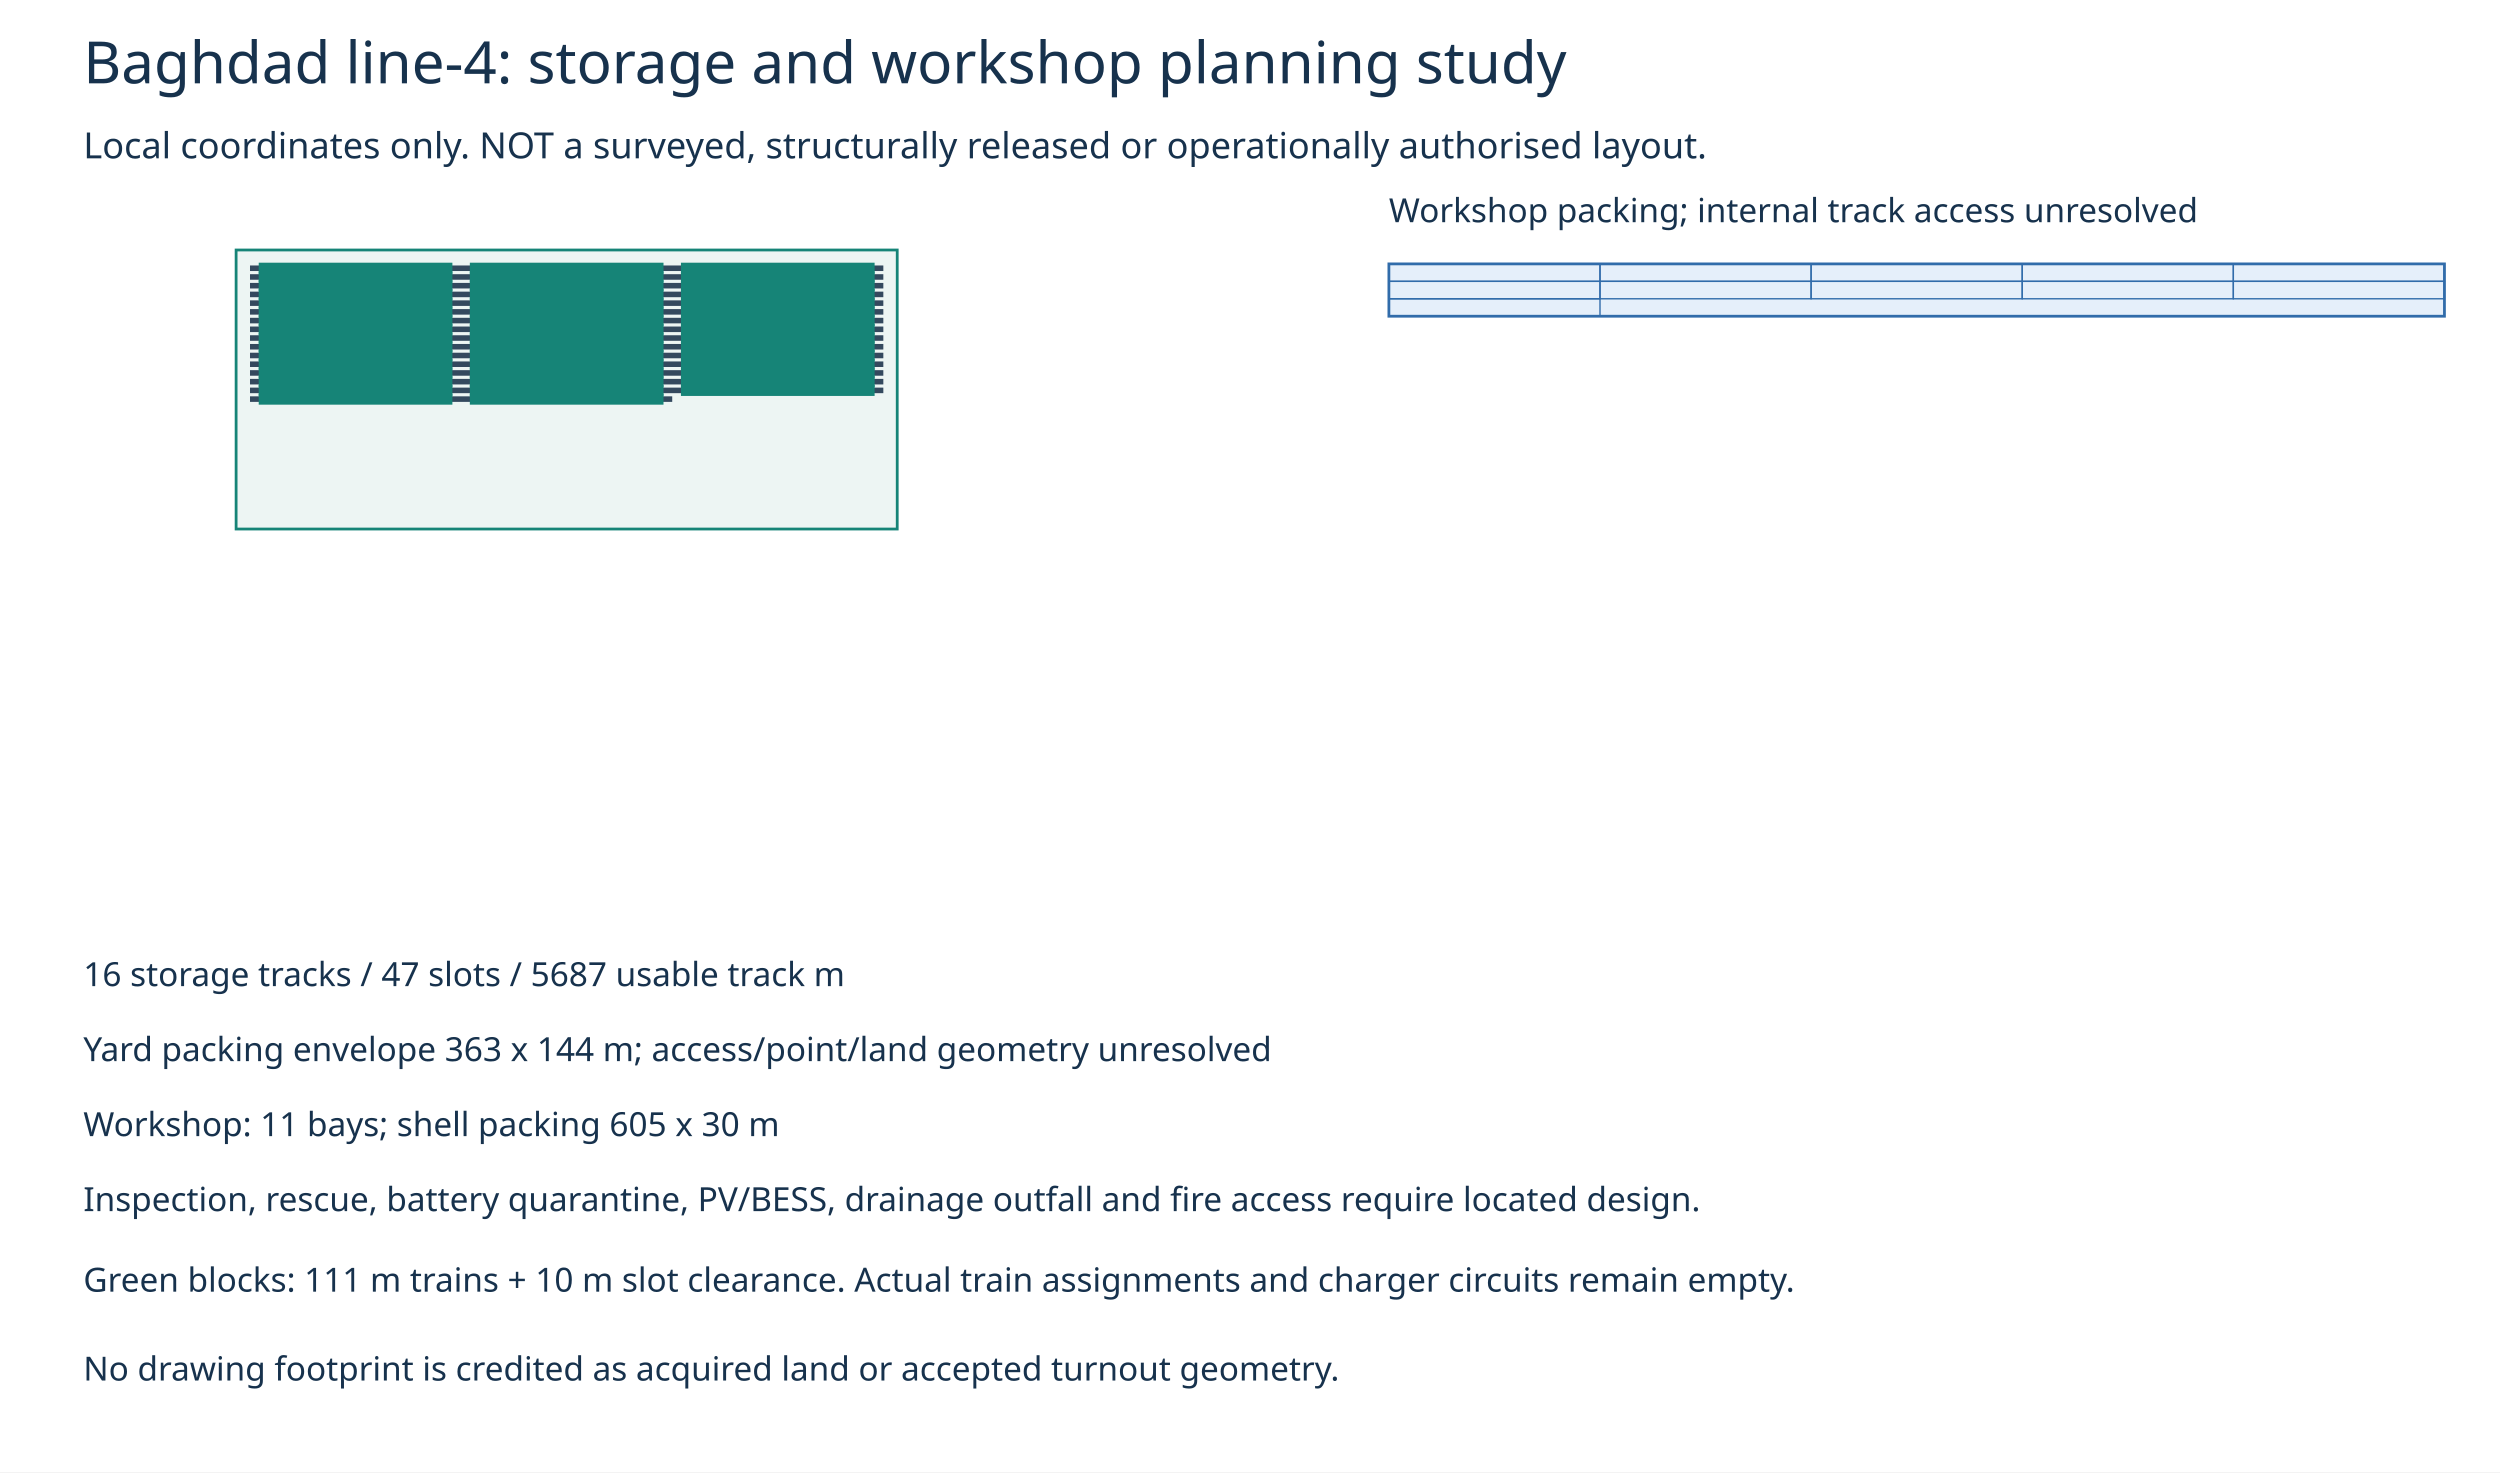
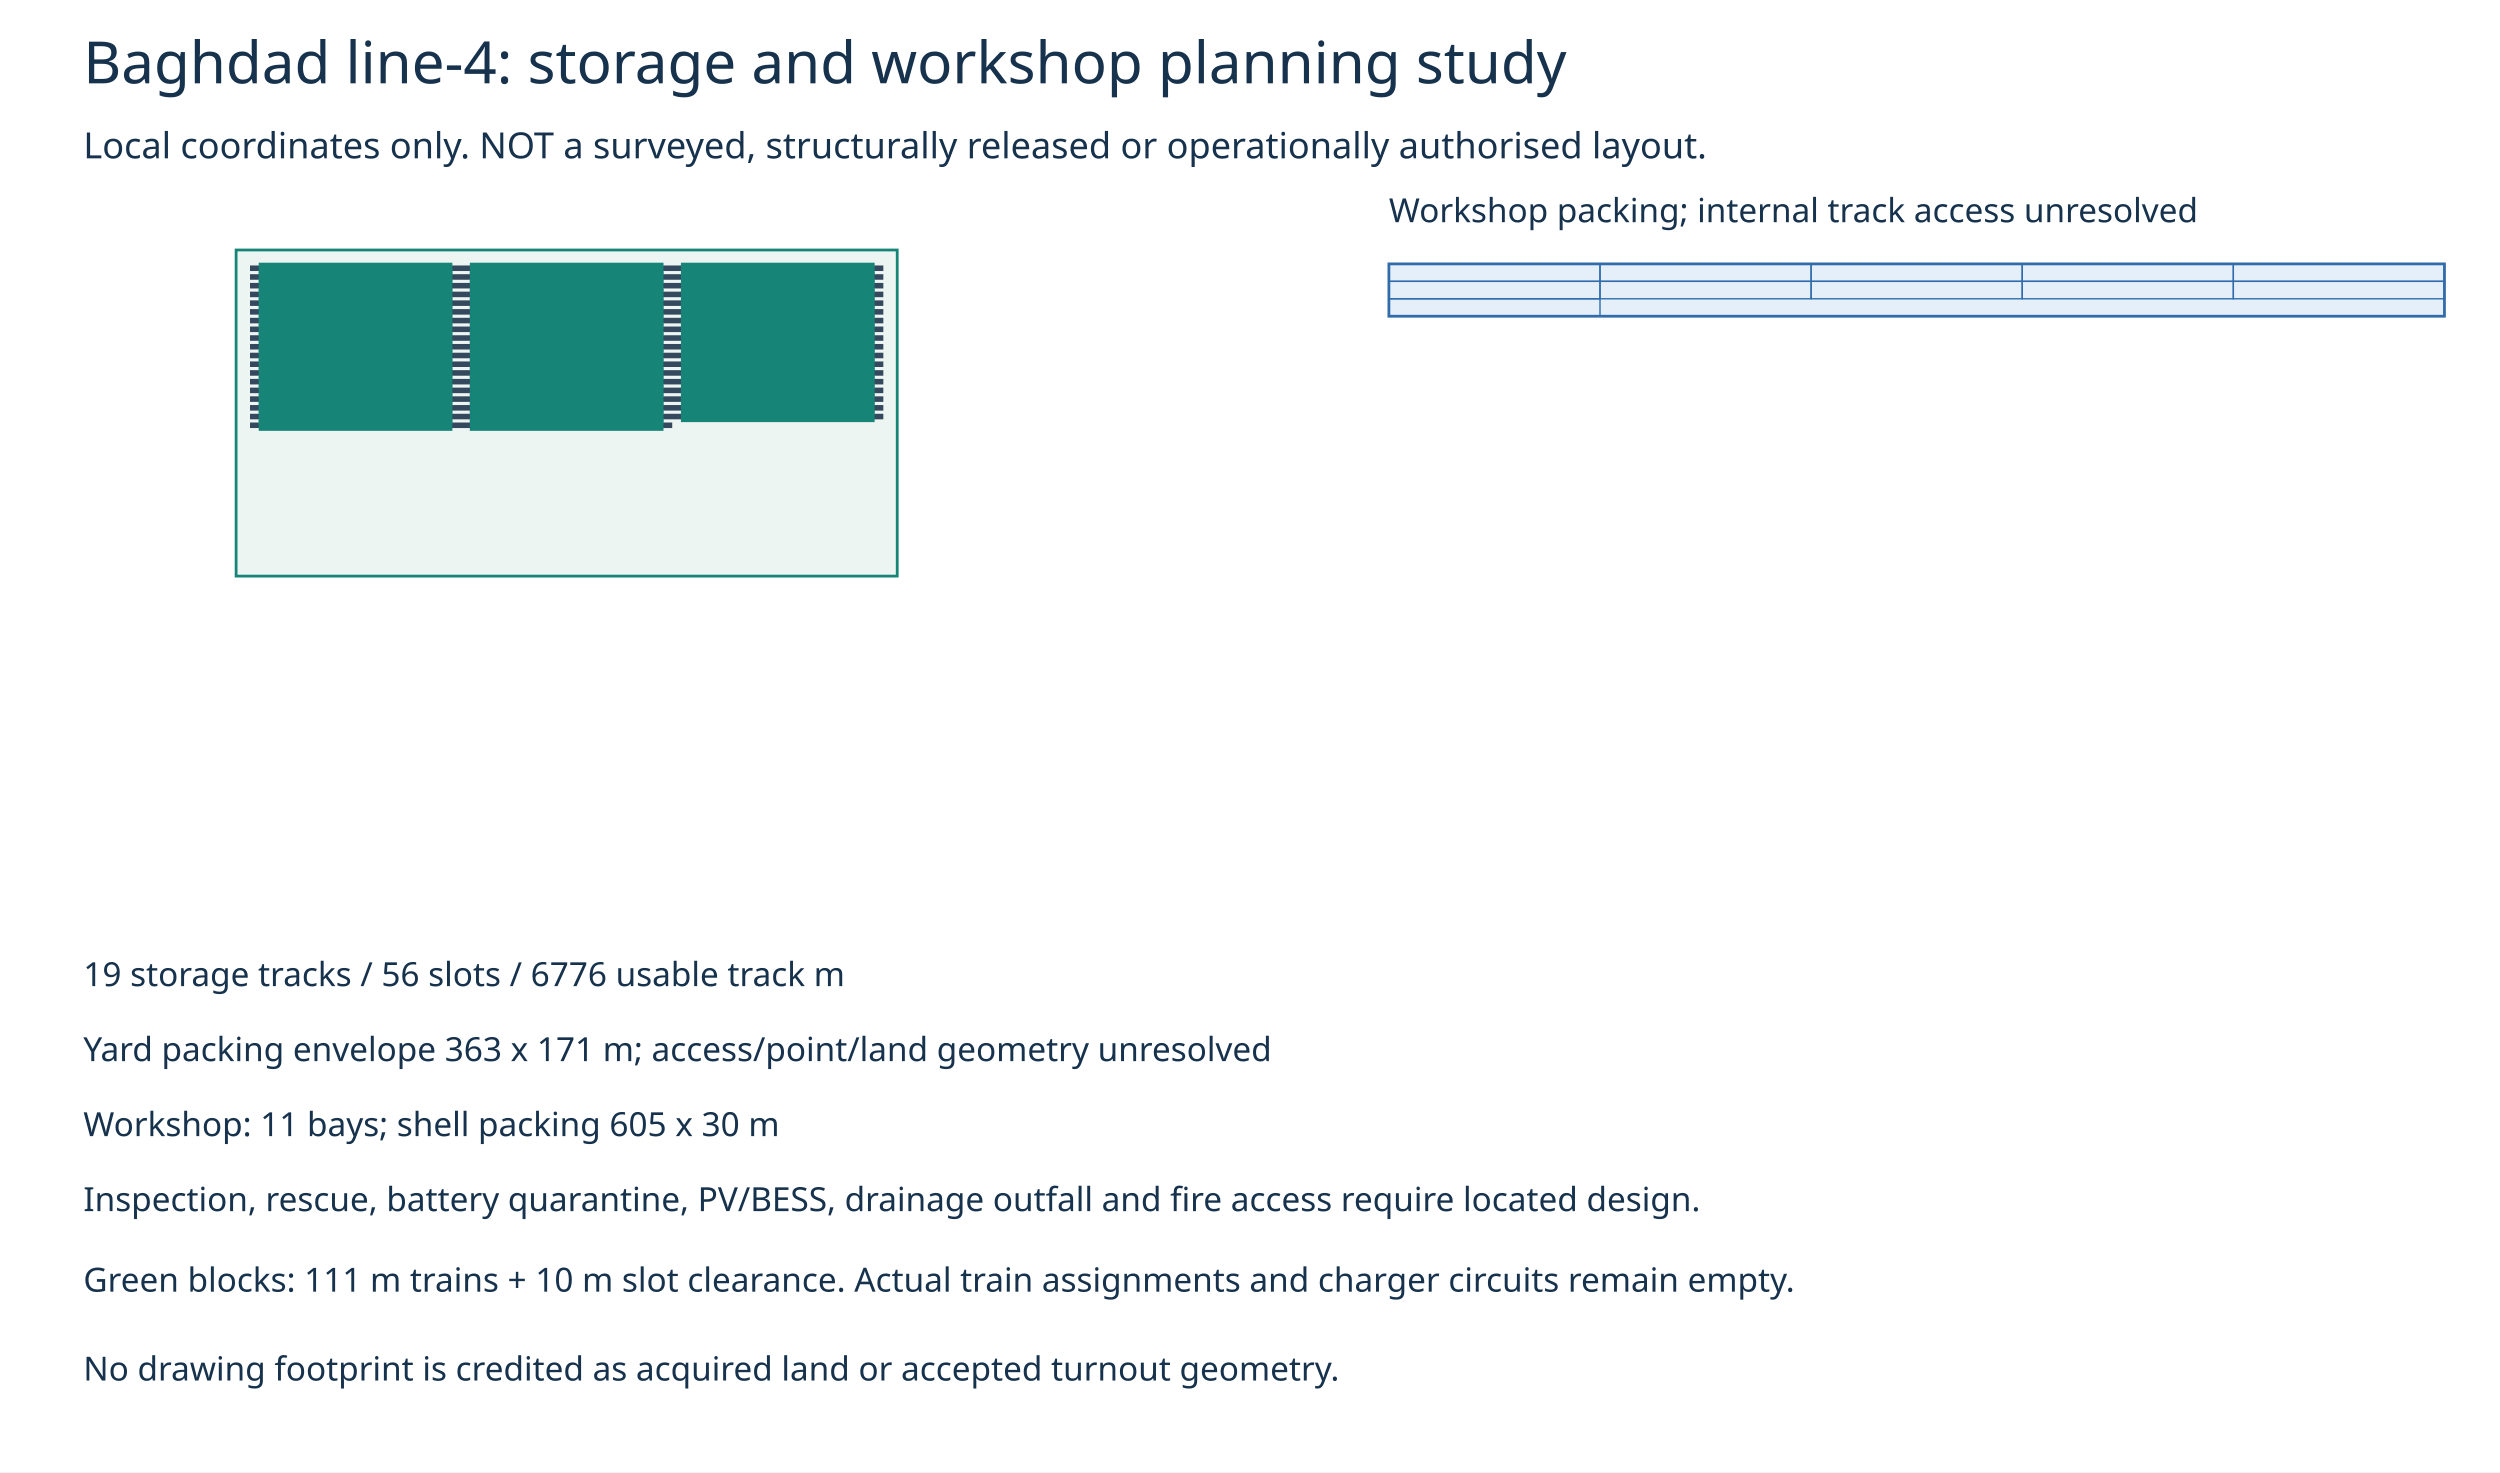
<svg xmlns="http://www.w3.org/2000/svg" width="900" height="530" viewBox="0 0 900 530">
  <rect width="900" height="530" fill="white" />
  <g font-family="sans-serif" fill="#17324d">
    <text x="30" y="30" font-size="21">Baghdad line-4: storage and workshop planning study</text>
    <text x="30" y="57" font-size="13">Local coordinates only. NOT a surveyed, structurally released or operationally authorised layout.</text>
-     <rect x="85" y="90" width="238.00" height="100.45" fill="#edf5f3" stroke="#168477" />
+     <rect x="85" y="90" width="238.00" height="117.40" fill="#edf5f3" stroke="#168477" />
    <path d="M90 96.57 H318.00" stroke="#34495e" stroke-width="2" />
    <rect x="93.14" y="94.57" width="69.72" height="4" fill="#168477" />
    <rect x="169.14" y="94.57" width="69.72" height="4" fill="#168477" />
    <rect x="245.14" y="94.57" width="69.72" height="4" fill="#168477" />
    <path d="M90 99.71 H318.00" stroke="#34495e" stroke-width="2" />
    <rect x="93.14" y="97.71" width="69.72" height="4" fill="#168477" />
    <rect x="169.14" y="97.71" width="69.72" height="4" fill="#168477" />
    <rect x="245.14" y="97.71" width="69.72" height="4" fill="#168477" />
    <path d="M90 102.85 H318.00" stroke="#34495e" stroke-width="2" />
    <rect x="93.14" y="100.85" width="69.72" height="4" fill="#168477" />
    <rect x="169.14" y="100.85" width="69.72" height="4" fill="#168477" />
    <rect x="245.14" y="100.85" width="69.72" height="4" fill="#168477" />
    <path d="M90 105.99 H318.00" stroke="#34495e" stroke-width="2" />
    <rect x="93.14" y="103.99" width="69.72" height="4" fill="#168477" />
    <rect x="169.14" y="103.99" width="69.72" height="4" fill="#168477" />
    <rect x="245.14" y="103.99" width="69.72" height="4" fill="#168477" />
    <path d="M90 109.13 H318.00" stroke="#34495e" stroke-width="2" />
    <rect x="93.14" y="107.13" width="69.72" height="4" fill="#168477" />
    <rect x="169.14" y="107.13" width="69.72" height="4" fill="#168477" />
    <rect x="245.14" y="107.13" width="69.72" height="4" fill="#168477" />
    <path d="M90 112.27 H318.00" stroke="#34495e" stroke-width="2" />
    <rect x="93.14" y="110.27" width="69.72" height="4" fill="#168477" />
    <rect x="169.14" y="110.27" width="69.72" height="4" fill="#168477" />
    <rect x="245.14" y="110.27" width="69.72" height="4" fill="#168477" />
    <path d="M90 115.41 H318.00" stroke="#34495e" stroke-width="2" />
    <rect x="93.14" y="113.41" width="69.72" height="4" fill="#168477" />
    <rect x="169.14" y="113.41" width="69.72" height="4" fill="#168477" />
    <rect x="245.14" y="113.41" width="69.72" height="4" fill="#168477" />
    <path d="M90 118.55 H318.00" stroke="#34495e" stroke-width="2" />
    <rect x="93.14" y="116.55" width="69.72" height="4" fill="#168477" />
    <rect x="169.14" y="116.55" width="69.72" height="4" fill="#168477" />
    <rect x="245.14" y="116.55" width="69.72" height="4" fill="#168477" />
    <path d="M90 121.69 H318.00" stroke="#34495e" stroke-width="2" />
    <rect x="93.14" y="119.69" width="69.72" height="4" fill="#168477" />
    <rect x="169.14" y="119.69" width="69.72" height="4" fill="#168477" />
    <rect x="245.14" y="119.69" width="69.72" height="4" fill="#168477" />
    <path d="M90 124.83 H318.00" stroke="#34495e" stroke-width="2" />
    <rect x="93.14" y="122.83" width="69.72" height="4" fill="#168477" />
    <rect x="169.14" y="122.83" width="69.72" height="4" fill="#168477" />
    <rect x="245.14" y="122.83" width="69.72" height="4" fill="#168477" />
    <path d="M90 127.98 H318.00" stroke="#34495e" stroke-width="2" />
    <rect x="93.14" y="125.98" width="69.72" height="4" fill="#168477" />
    <rect x="169.14" y="125.98" width="69.72" height="4" fill="#168477" />
    <rect x="245.14" y="125.98" width="69.72" height="4" fill="#168477" />
    <path d="M90 131.12 H318.00" stroke="#34495e" stroke-width="2" />
    <rect x="93.14" y="129.12" width="69.72" height="4" fill="#168477" />
    <rect x="169.14" y="129.12" width="69.72" height="4" fill="#168477" />
    <rect x="245.14" y="129.12" width="69.72" height="4" fill="#168477" />
    <path d="M90 134.26 H318.00" stroke="#34495e" stroke-width="2" />
    <rect x="93.14" y="132.26" width="69.72" height="4" fill="#168477" />
    <rect x="169.14" y="132.26" width="69.72" height="4" fill="#168477" />
    <rect x="245.14" y="132.26" width="69.72" height="4" fill="#168477" />
    <path d="M90 137.40 H318.00" stroke="#34495e" stroke-width="2" />
    <rect x="93.14" y="135.40" width="69.72" height="4" fill="#168477" />
    <rect x="169.14" y="135.40" width="69.72" height="4" fill="#168477" />
    <rect x="245.14" y="135.40" width="69.72" height="4" fill="#168477" />
    <path d="M90 140.54 H318.00" stroke="#34495e" stroke-width="2" />
    <rect x="93.14" y="138.54" width="69.72" height="4" fill="#168477" />
    <rect x="169.14" y="138.54" width="69.72" height="4" fill="#168477" />
    <rect x="245.14" y="138.54" width="69.72" height="4" fill="#168477" />
-     <path d="M90 143.68 H242.00" stroke="#34495e" stroke-width="2" />
+     <path d="M90 143.68 H318.00" stroke="#34495e" stroke-width="2" />
    <rect x="93.14" y="141.68" width="69.72" height="4" fill="#168477" />
    <rect x="169.14" y="141.68" width="69.72" height="4" fill="#168477" />
+     <rect x="245.14" y="141.68" width="69.72" height="4" fill="#168477" />
+     <path d="M90 146.82 H318.00" stroke="#34495e" stroke-width="2" />
+     <rect x="93.14" y="144.82" width="69.72" height="4" fill="#168477" />
+     <rect x="169.14" y="144.82" width="69.72" height="4" fill="#168477" />
+     <rect x="245.14" y="144.82" width="69.72" height="4" fill="#168477" />
+     <path d="M90 149.96 H318.00" stroke="#34495e" stroke-width="2" />
+     <rect x="93.14" y="147.96" width="69.72" height="4" fill="#168477" />
+     <rect x="169.14" y="147.96" width="69.72" height="4" fill="#168477" />
+     <rect x="245.14" y="147.96" width="69.72" height="4" fill="#168477" />
+     <path d="M90 153.10 H242.00" stroke="#34495e" stroke-width="2" />
+     <rect x="93.14" y="151.10" width="69.72" height="4" fill="#168477" />
+     <rect x="169.14" y="151.10" width="69.72" height="4" fill="#168477" />
    <rect x="500" y="95" width="380.00" height="18.84" fill="#e5effa" stroke="#316caa" />
    <rect x="500.00" y="95.00" width="76.00" height="6.28" fill="none" stroke="#316caa" stroke-width="0.5" />
    <rect x="576.00" y="95.00" width="76.00" height="6.28" fill="none" stroke="#316caa" stroke-width="0.5" />
    <rect x="652.00" y="95.00" width="76.00" height="6.28" fill="none" stroke="#316caa" stroke-width="0.5" />
    <rect x="728.00" y="95.00" width="76.00" height="6.28" fill="none" stroke="#316caa" stroke-width="0.5" />
    <rect x="804.00" y="95.00" width="76.00" height="6.28" fill="none" stroke="#316caa" stroke-width="0.5" />
    <rect x="500.00" y="101.28" width="76.00" height="6.28" fill="none" stroke="#316caa" stroke-width="0.5" />
    <rect x="576.00" y="101.28" width="76.00" height="6.28" fill="none" stroke="#316caa" stroke-width="0.5" />
    <rect x="652.00" y="101.28" width="76.00" height="6.28" fill="none" stroke="#316caa" stroke-width="0.5" />
    <rect x="728.00" y="101.28" width="76.00" height="6.28" fill="none" stroke="#316caa" stroke-width="0.5" />
    <rect x="804.00" y="101.28" width="76.00" height="6.28" fill="none" stroke="#316caa" stroke-width="0.5" />
    <rect x="500.00" y="107.56" width="76.00" height="6.28" fill="none" stroke="#316caa" stroke-width="0.5" />
    <text x="500" y="80" font-size="12">Workshop packing; internal track access unresolved</text>
-     <text x="30" y="355">16 storage tracks / 47 slots / 5687 usable track m</text>
-     <text x="30" y="382">Yard packing envelope 363 x 144 m; access/point/land geometry unresolved</text>
+     <text x="30" y="355">19 storage tracks / 56 slots / 6776 usable track m</text>
+     <text x="30" y="382">Yard packing envelope 363 x 171 m; access/point/land geometry unresolved</text>
    <text x="30" y="409">Workshop: 11 bays; shell packing 605 x 30 m</text>
    <text x="30" y="436">Inspection, rescue, battery quarantine, PV/BESS, drainage outfall and fire access require located design.</text>
    <text x="30" y="465">Green blocks: 111 m trains + 10 m slot clearance. Actual train assignments and charger circuits remain empty.</text>
    <text x="30" y="497">No drawing footprint is credited as acquired land or accepted turnout geometry.</text>
  </g>
</svg>
